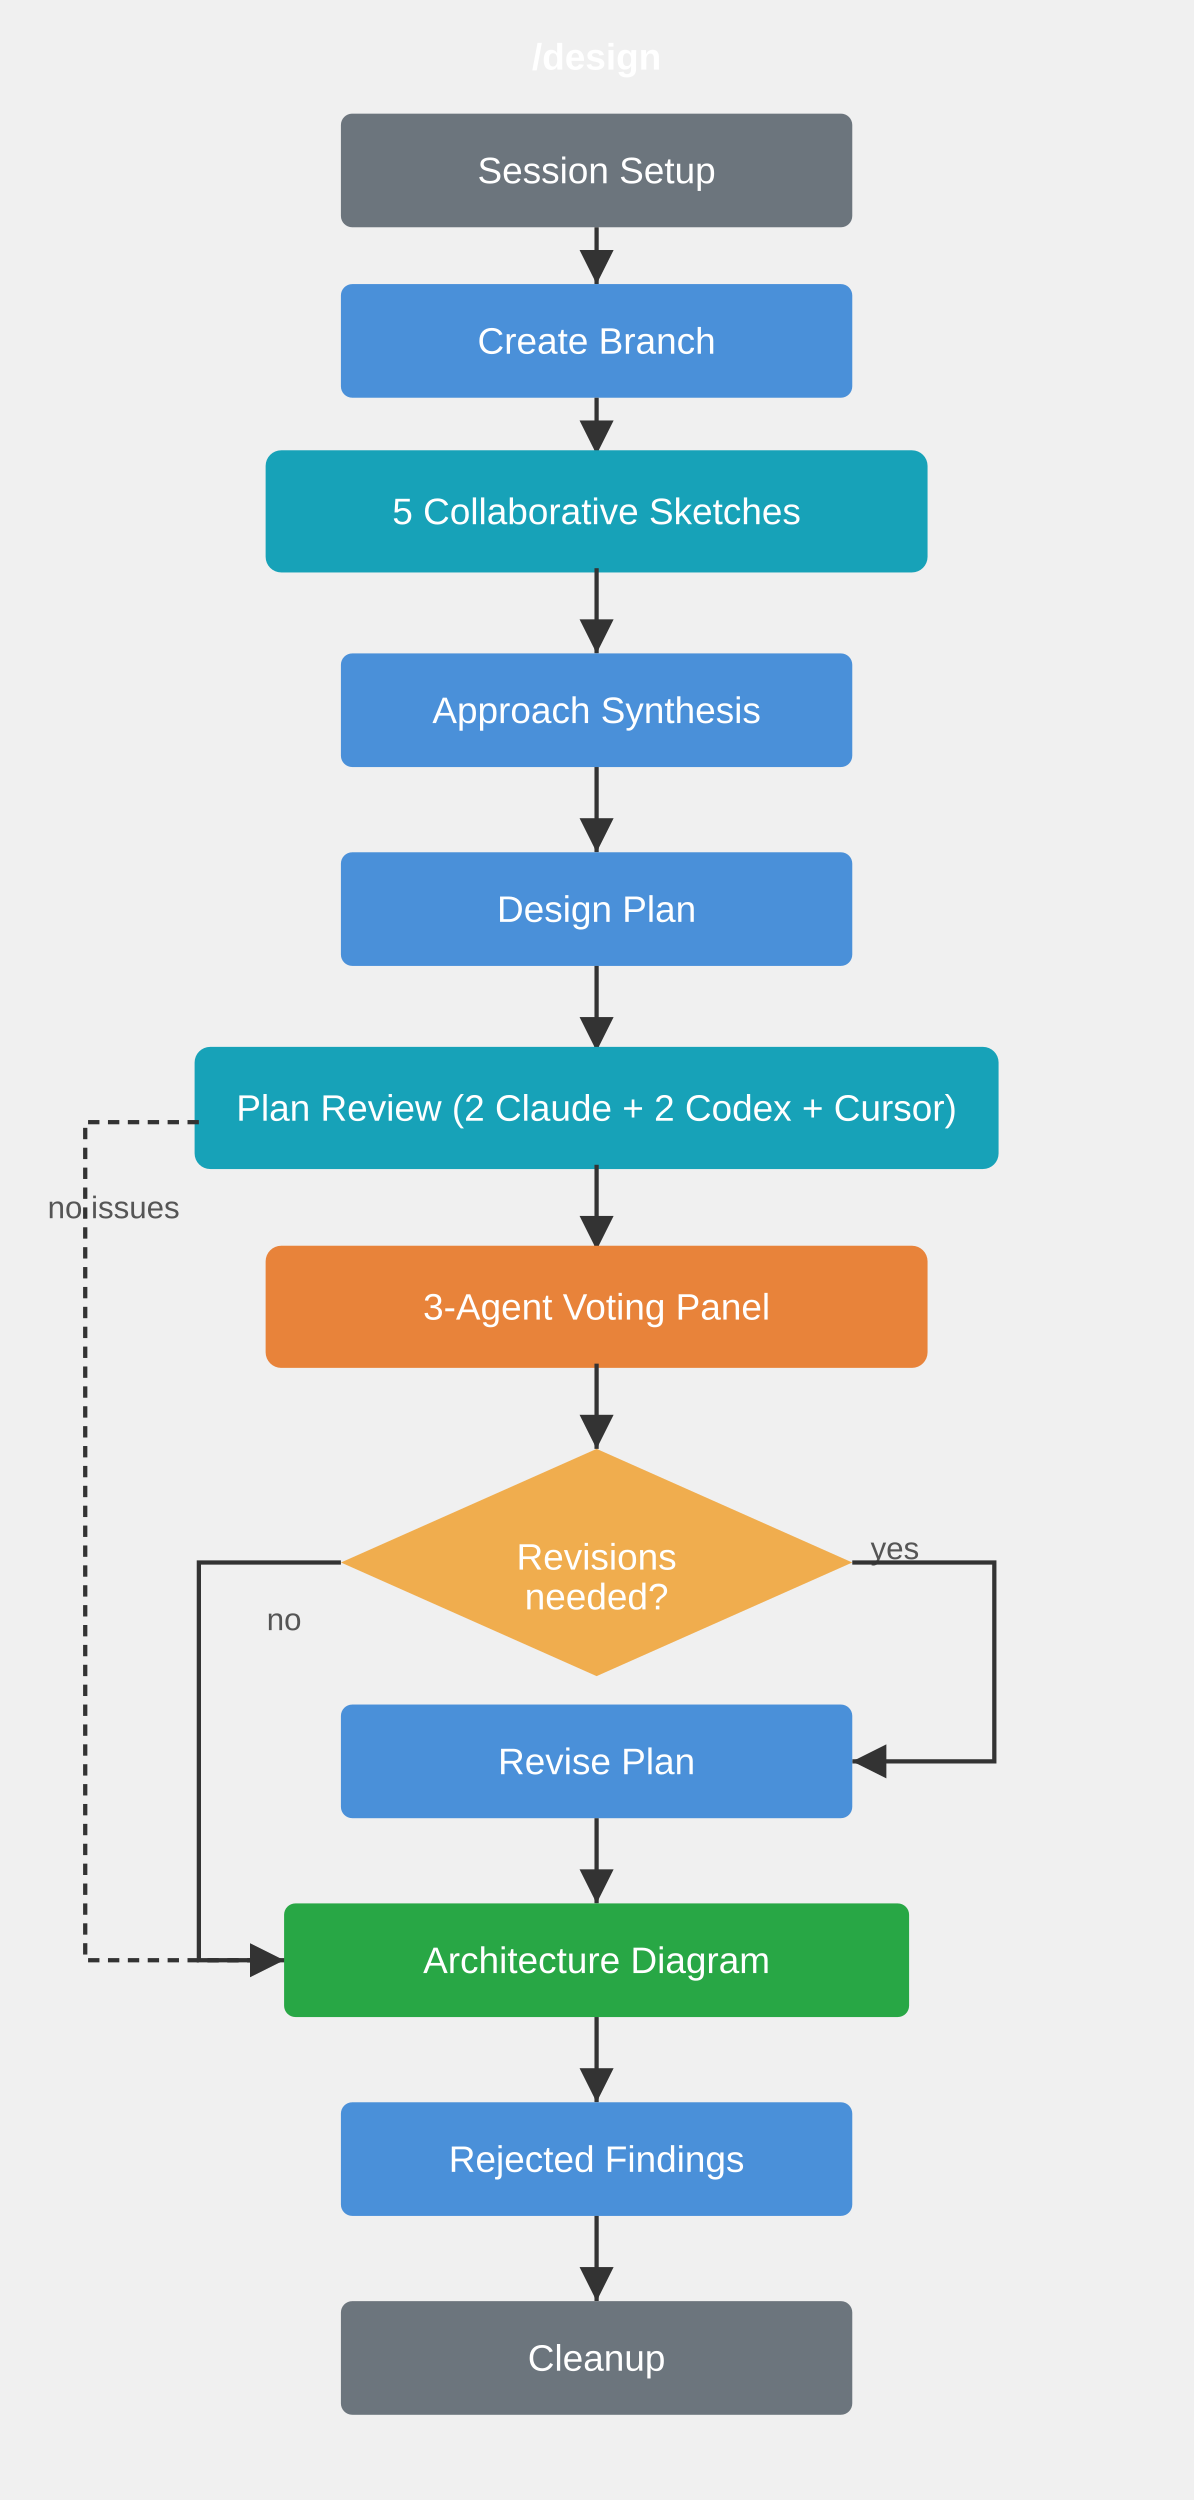
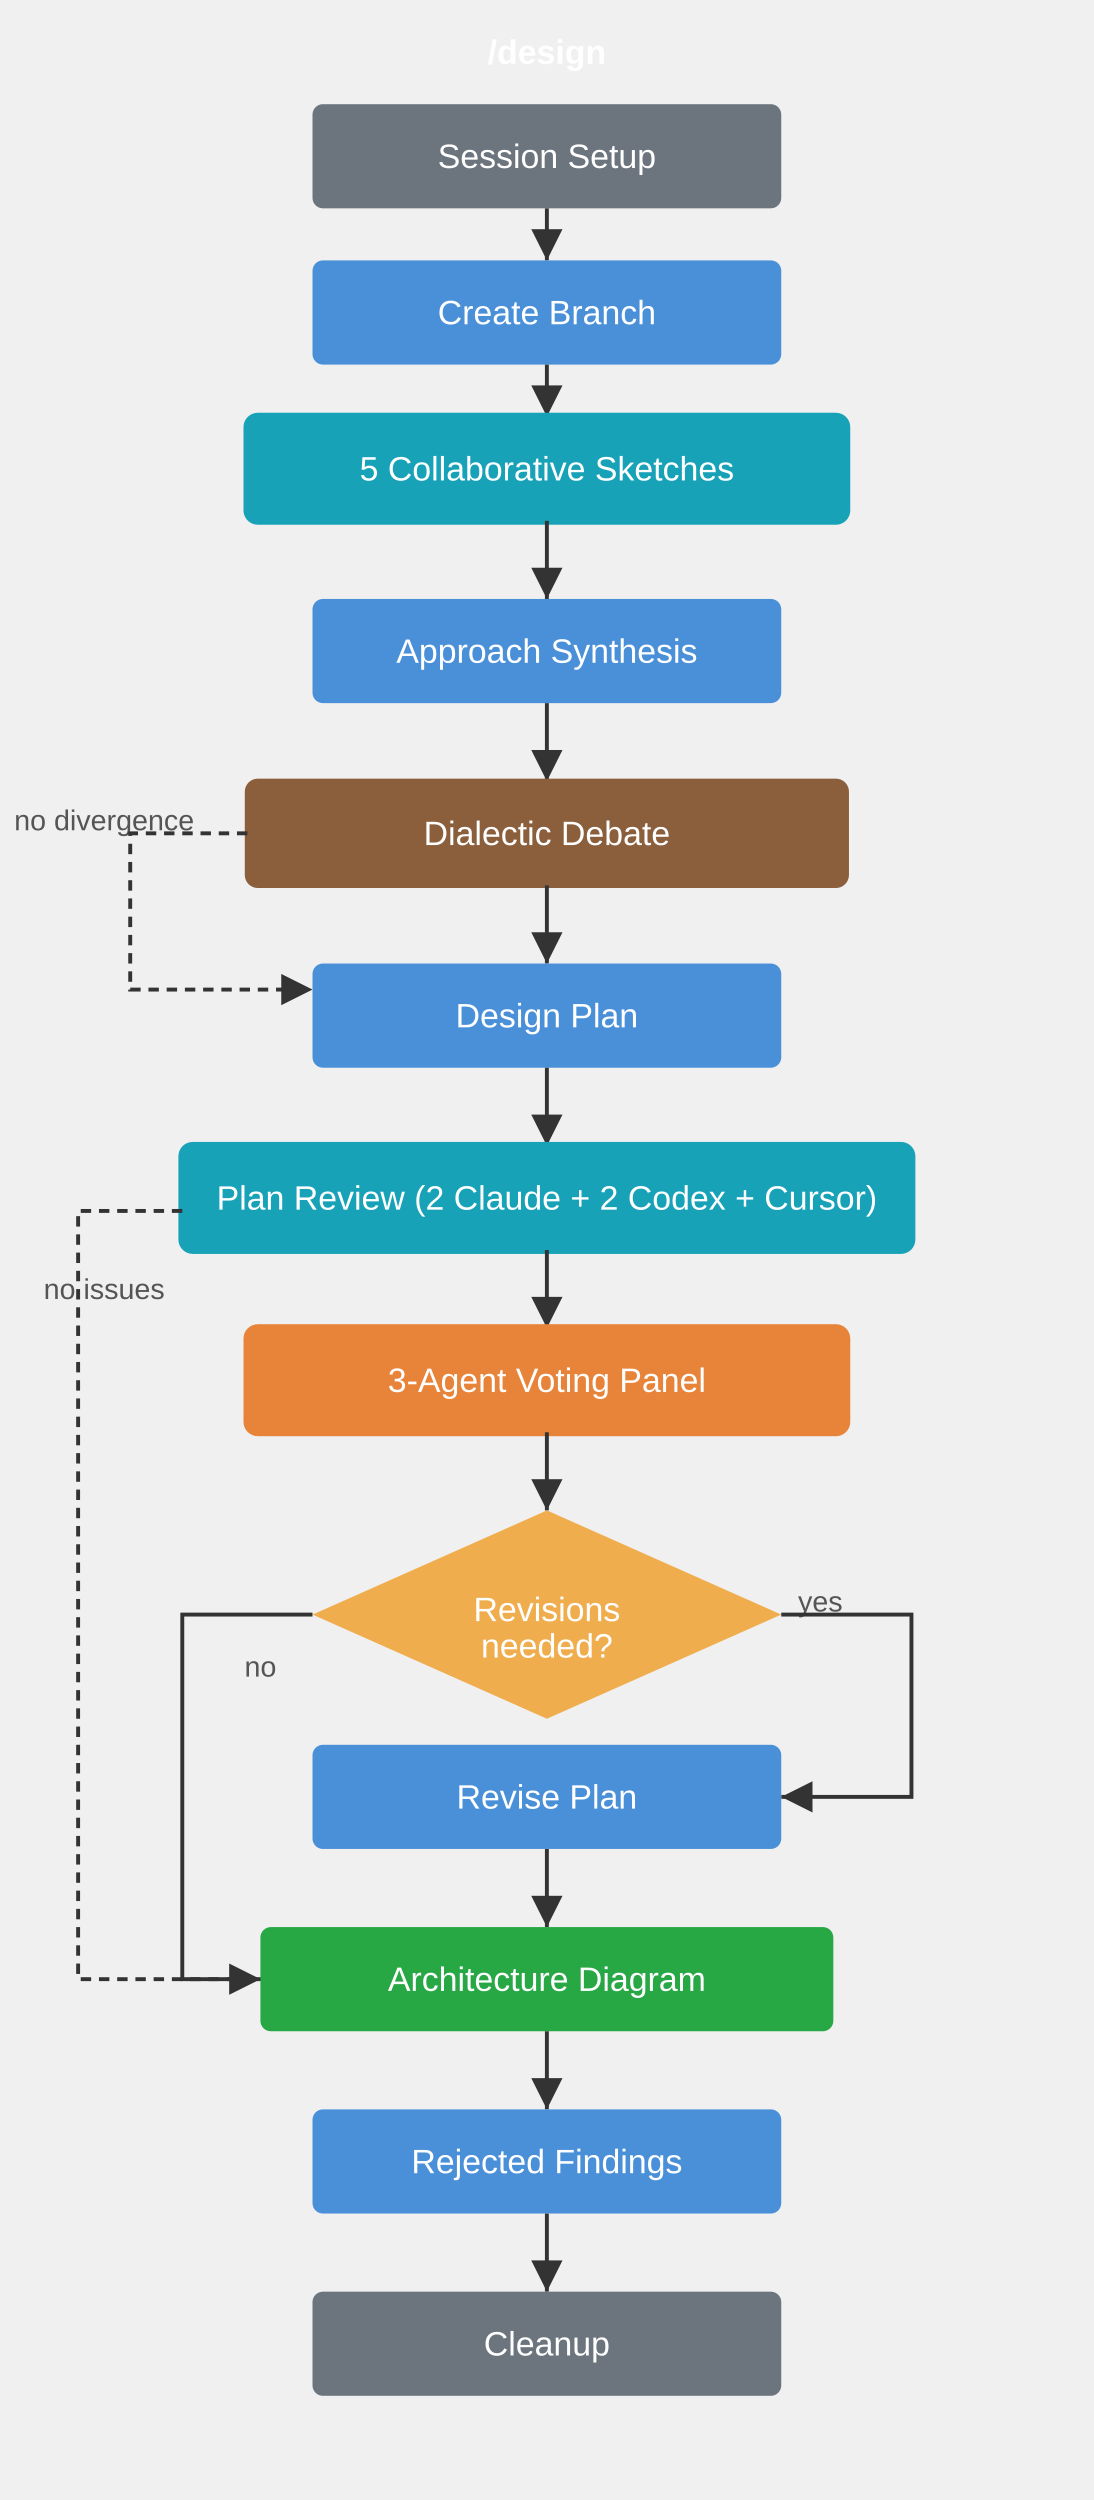
- <svg xmlns="http://www.w3.org/2000/svg" viewBox="0 0 420 880" width="420" height="880">
+ <svg xmlns="http://www.w3.org/2000/svg" viewBox="0 0 420 960" width="420" height="960">
  <defs>
    <marker id="arrow" viewBox="0 0 10 10" refX="10" refY="5" markerWidth="8" markerHeight="8" orient="auto-start-reverse">
      <path d="M 0 0 L 10 5 L 0 10 z" fill="#333" />
    </marker>
    <style>
      text { font-family: Arial, sans-serif; font-size: 13px; fill: white; text-anchor: middle; dominant-baseline: central; }
      .label { fill: #555; font-size: 11px; }
      line, polyline { stroke: #333; stroke-width: 1.5; marker-end: url(#arrow); fill: none; }
    </style>
  </defs>
  <text x="210" y="20" fill="#333" font-size="16" font-weight="bold">/design</text>
  <rect x="120" y="40" width="180" height="40" rx="4" fill="#6C757D" />
  <text x="210" y="60">Session Setup</text>
  <line x1="210" y1="80" x2="210" y2="100" />
  <rect x="120" y="100" width="180" height="40" rx="4" fill="#4A90D9" />
  <text x="210" y="120">Create Branch</text>
  <line x1="210" y1="140" x2="210" y2="160" />
  <rect x="95" y="160" width="230" height="40" rx="4" fill="#17A2B8" stroke="#17A2B8" stroke-width="3" />
  <text x="210" y="180">5 Collaborative Sketches</text>
  <line x1="210" y1="200" x2="210" y2="230" />
  <rect x="120" y="230" width="180" height="40" rx="4" fill="#4A90D9" />
  <text x="210" y="250">Approach Synthesis</text>
  <line x1="210" y1="270" x2="210" y2="300" />
-   <rect x="120" y="300" width="180" height="40" rx="4" fill="#4A90D9" />
-   <text x="210" y="320">Design Plan</text>
+   <rect x="95" y="300" width="230" height="40" rx="4" fill="#8B5E3C" stroke="#8B5E3C" stroke-width="2" />
+   <text x="210" y="320">Dialectic Debate</text>
+   <text x="40" y="315" class="label">no divergence</text>
+   <polyline points="95,320 50,320 50,380 120,380" fill="none" stroke="#333" stroke-width="1.5" stroke-dasharray="4,3" marker-end="url(#arrow)" />
  <line x1="210" y1="340" x2="210" y2="370" />
-   <rect x="70" y="370" width="280" height="40" rx="4" fill="#17A2B8" stroke="#17A2B8" stroke-width="3" />
-   <text x="210" y="390">Plan Review (2 Claude + 2 Codex + Cursor)</text>
+   <rect x="120" y="370" width="180" height="40" rx="4" fill="#4A90D9" />
+   <text x="210" y="390">Design Plan</text>
  <line x1="210" y1="410" x2="210" y2="440" />
-   <text x="40" y="425" class="label">no issues</text>
-   <polyline points="70,395 30,395 30,690 100,690" fill="none" stroke="#333" stroke-width="1.5" stroke-dasharray="4,3" marker-end="url(#arrow)" />
-   <rect x="95" y="440" width="230" height="40" rx="4" fill="#E8833A" stroke="#E8833A" stroke-width="3" />
-   <text x="210" y="460">3-Agent Voting Panel</text>
+   <rect x="70" y="440" width="280" height="40" rx="4" fill="#17A2B8" stroke="#17A2B8" stroke-width="3" />
+   <text x="210" y="460">Plan Review (2 Claude + 2 Codex + Cursor)</text>
  <line x1="210" y1="480" x2="210" y2="510" />
-   <polygon points="210,510 300,550 210,590 120,550" fill="#F0AD4E" />
-   <text x="210" y="548" font-size="12">Revisions</text>
-   <text x="210" y="562" font-size="12">needed?</text>
-   <text x="315" y="545" class="label">yes</text>
-   <polyline points="300,550 350,550 350,620 300,620" fill="none" marker-end="url(#arrow)" />
-   <rect x="120" y="600" width="180" height="40" rx="4" fill="#4A90D9" />
-   <text x="210" y="620">Revise Plan</text>
-   <line x1="210" y1="640" x2="210" y2="670" />
-   <text x="100" y="570" class="label">no</text>
-   <polyline points="120,550 70,550 70,690 120,690" fill="none" marker-end="url(#arrow)" />
-   <rect x="100" y="670" width="220" height="40" rx="4" fill="#28A745" />
-   <text x="210" y="690">Architecture Diagram</text>
+   <text x="40" y="495" class="label">no issues</text>
+   <polyline points="70,465 30,465 30,760 100,760" fill="none" stroke="#333" stroke-width="1.5" stroke-dasharray="4,3" marker-end="url(#arrow)" />
+   <rect x="95" y="510" width="230" height="40" rx="4" fill="#E8833A" stroke="#E8833A" stroke-width="3" />
+   <text x="210" y="530">3-Agent Voting Panel</text>
+   <line x1="210" y1="550" x2="210" y2="580" />
+   <polygon points="210,580 300,620 210,660 120,620" fill="#F0AD4E" />
+   <text x="210" y="618" font-size="12">Revisions</text>
+   <text x="210" y="632" font-size="12">needed?</text>
+   <text x="315" y="615" class="label">yes</text>
+   <polyline points="300,620 350,620 350,690 300,690" fill="none" marker-end="url(#arrow)" />
+   <rect x="120" y="670" width="180" height="40" rx="4" fill="#4A90D9" />
+   <text x="210" y="690">Revise Plan</text>
  <line x1="210" y1="710" x2="210" y2="740" />
-   <rect x="120" y="740" width="180" height="40" rx="4" fill="#4A90D9" />
-   <text x="210" y="760">Rejected Findings</text>
+   <text x="100" y="640" class="label">no</text>
+   <polyline points="120,620 70,620 70,760 120,760" fill="none" marker-end="url(#arrow)" />
+   <rect x="100" y="740" width="220" height="40" rx="4" fill="#28A745" />
+   <text x="210" y="760">Architecture Diagram</text>
  <line x1="210" y1="780" x2="210" y2="810" />
-   <rect x="120" y="810" width="180" height="40" rx="4" fill="#6C757D" />
-   <text x="210" y="830">Cleanup</text>
+   <rect x="120" y="810" width="180" height="40" rx="4" fill="#4A90D9" />
+   <text x="210" y="830">Rejected Findings</text>
+   <line x1="210" y1="850" x2="210" y2="880" />
+   <rect x="120" y="880" width="180" height="40" rx="4" fill="#6C757D" />
+   <text x="210" y="900">Cleanup</text>
</svg>
